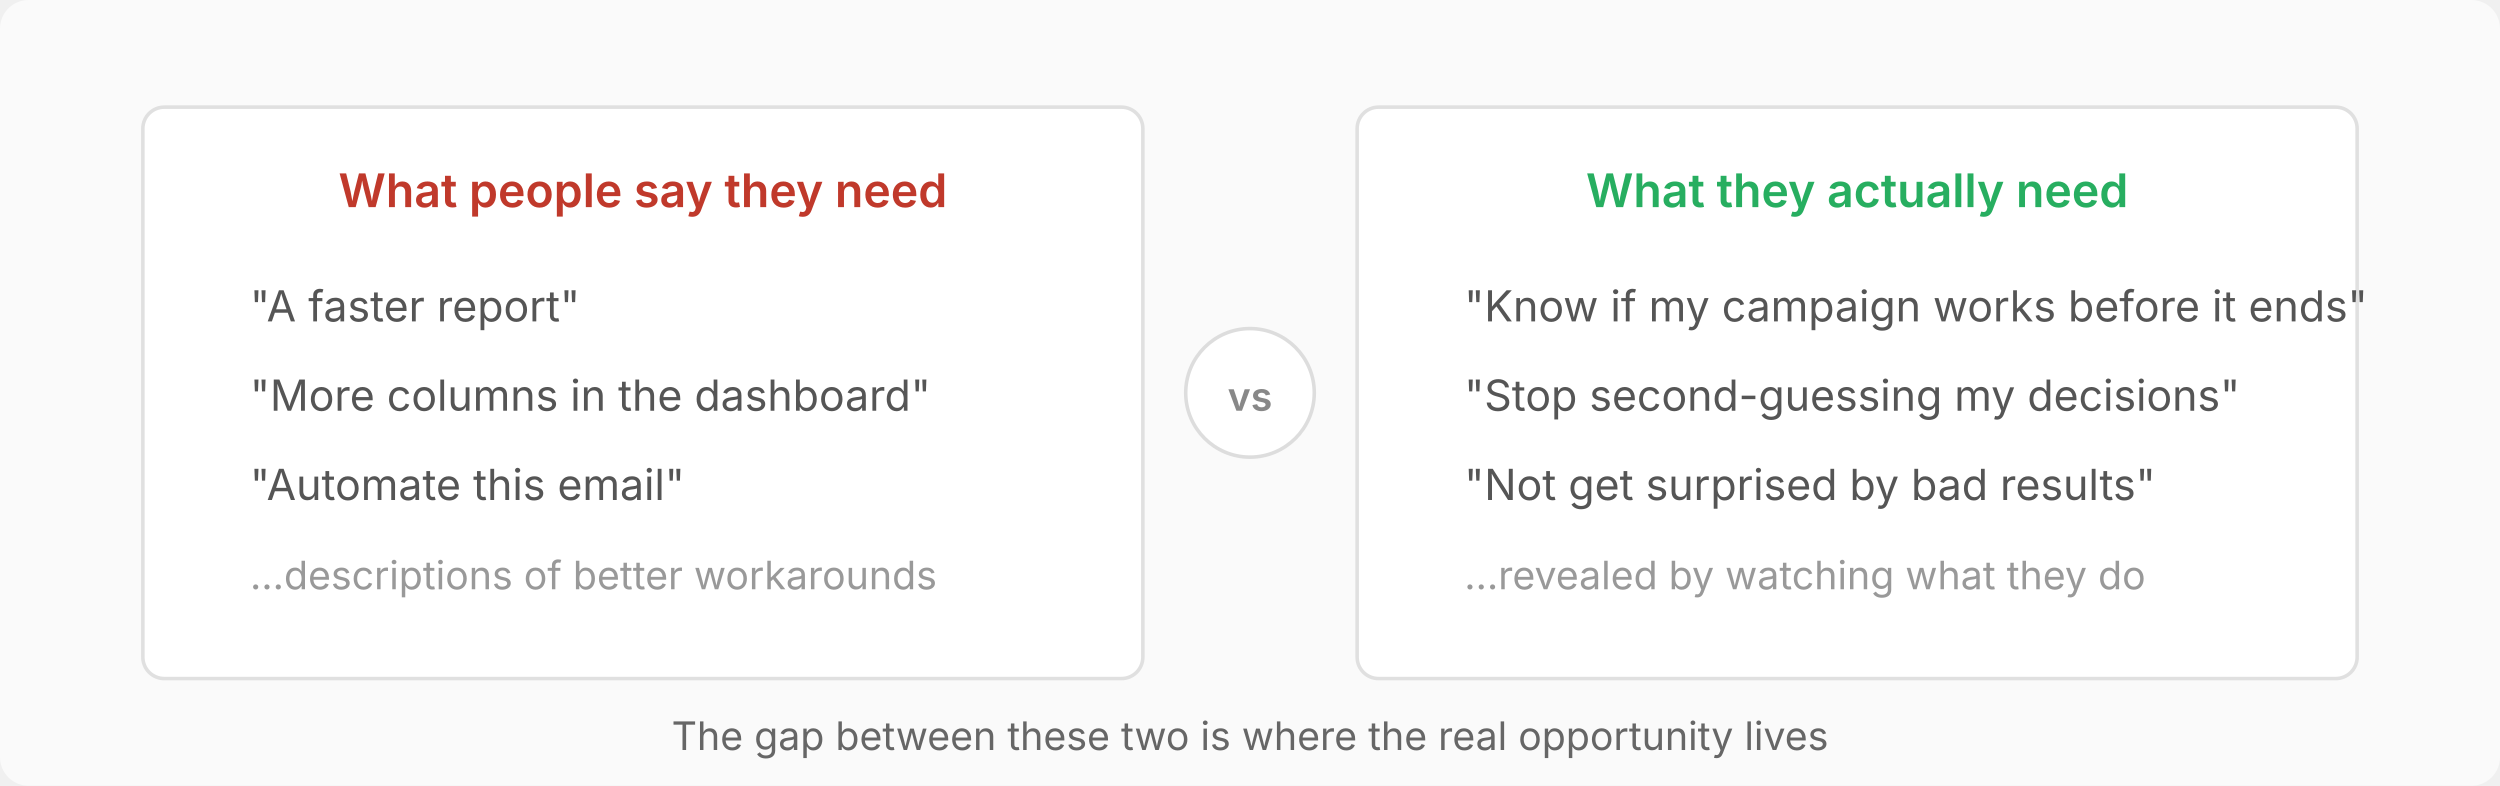
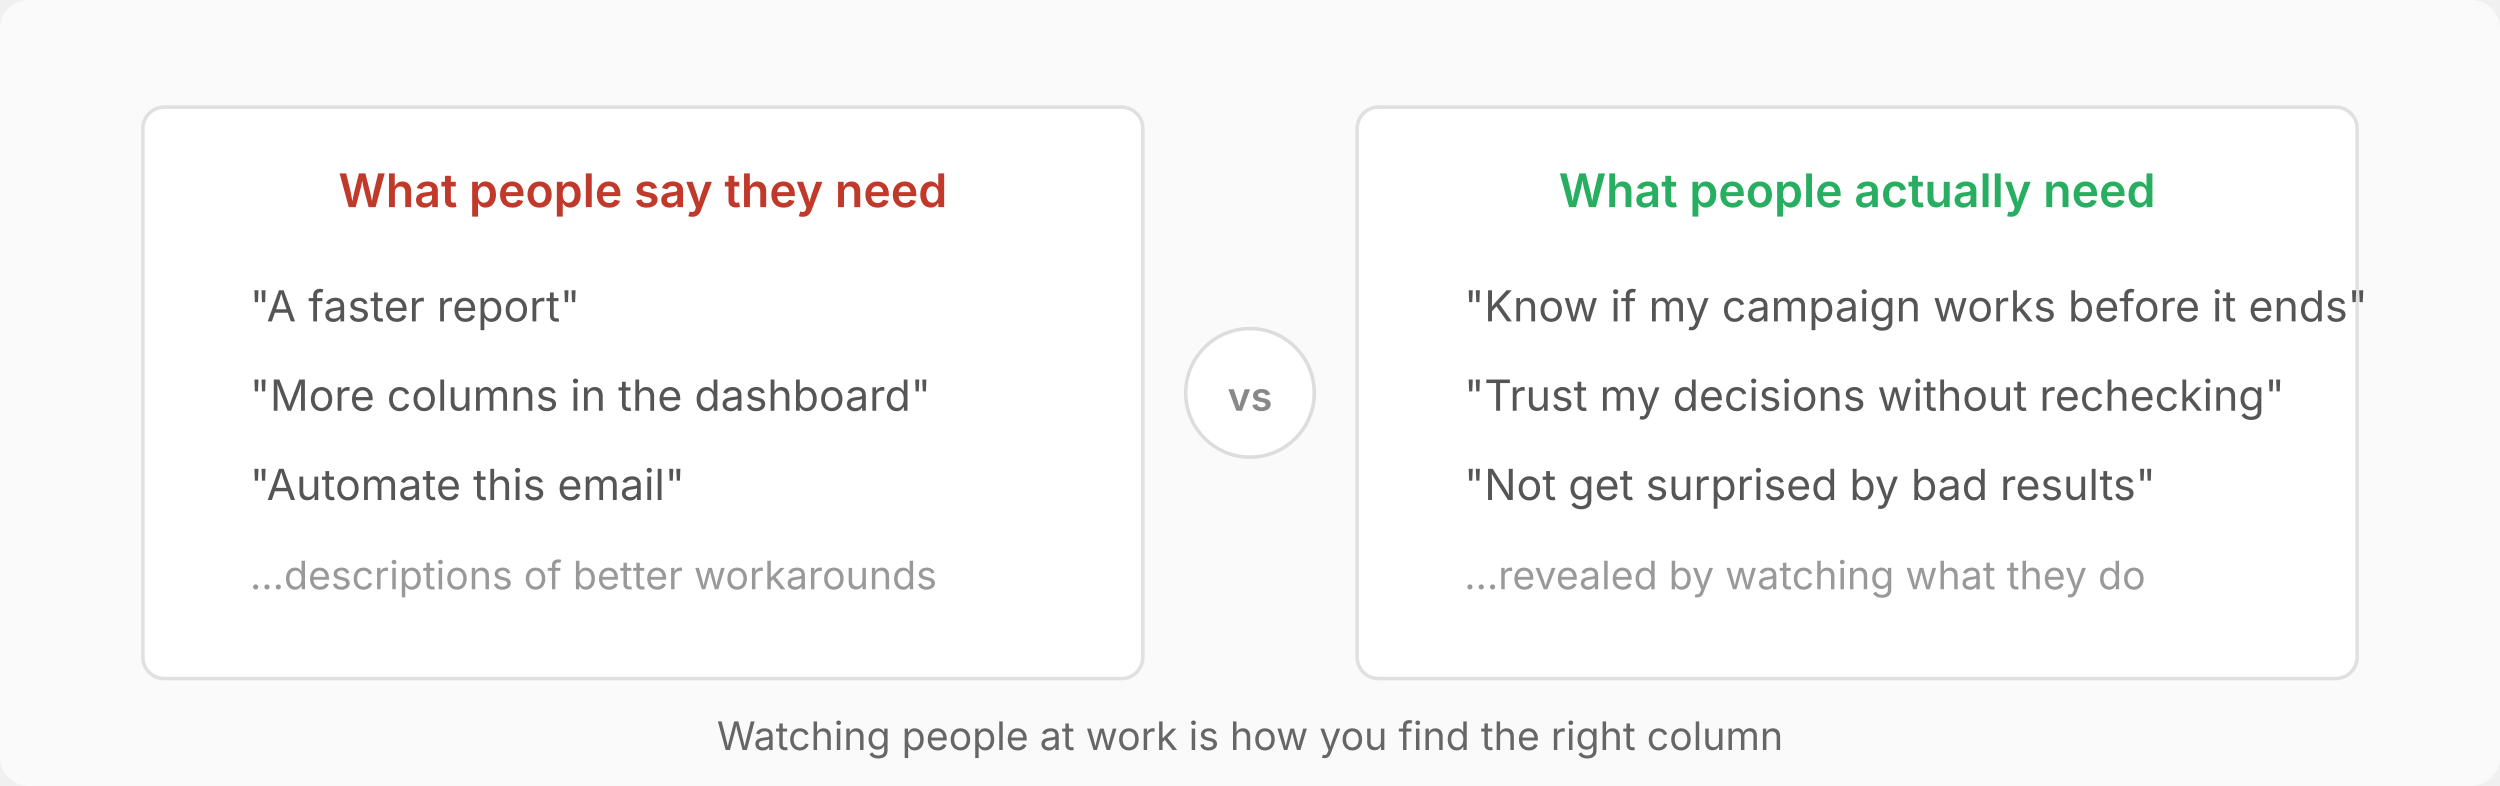
<svg xmlns="http://www.w3.org/2000/svg" viewBox="0 0 700 220" font-family="system-ui, -apple-system, sans-serif">
  <rect width="700" height="220" fill="#fafafa" rx="8" />
  <rect x="40" y="30" width="280" height="160" fill="#fff" stroke="#e0e0e0" rx="6" />
  <text x="180" y="58" text-anchor="middle" font-size="13" font-weight="600" fill="#c0392b">What people say they need</text>
  <text x="70" y="90" font-size="12" fill="#555">"A faster report"</text>
  <text x="70" y="115" font-size="12" fill="#555">"More columns in the dashboard"</text>
  <text x="70" y="140" font-size="12" fill="#555">"Automate this email"</text>
  <text x="70" y="165" font-size="11" fill="#999">...descriptions of better workarounds</text>
  <rect x="380" y="30" width="280" height="160" fill="#fff" stroke="#e0e0e0" rx="6" />
-   <text x="520" y="58" text-anchor="middle" font-size="13" font-weight="600" fill="#27ae60">What they actually need</text>
+   <text x="520" y="58" text-anchor="middle" font-size="13" font-weight="600" fill="#27ae60">What people actually need</text>
  <text x="410" y="90" font-size="12" fill="#555">"Know if my campaign works before it ends"</text>
-   <text x="410" y="115" font-size="12" fill="#555">"Stop second-guessing my decisions"</text>
+   <text x="410" y="115" font-size="12" fill="#555">"Trust my decisions without rechecking"</text>
  <text x="410" y="140" font-size="12" fill="#555">"Not get surprised by bad results"</text>
  <text x="410" y="165" font-size="11" fill="#999">...revealed by watching what they do</text>
  <circle cx="350" cy="110" r="18" fill="#fff" stroke="#ddd" />
  <text x="350" y="115" text-anchor="middle" font-size="11" font-weight="600" fill="#888">vs</text>
-   <text x="350" y="210" text-anchor="middle" font-size="11" fill="#666">The gap between these two is where the real opportunity lives</text>
+   <text x="350" y="210" text-anchor="middle" font-size="11" fill="#666">Watching people at work is how you find the right column</text>
</svg>
